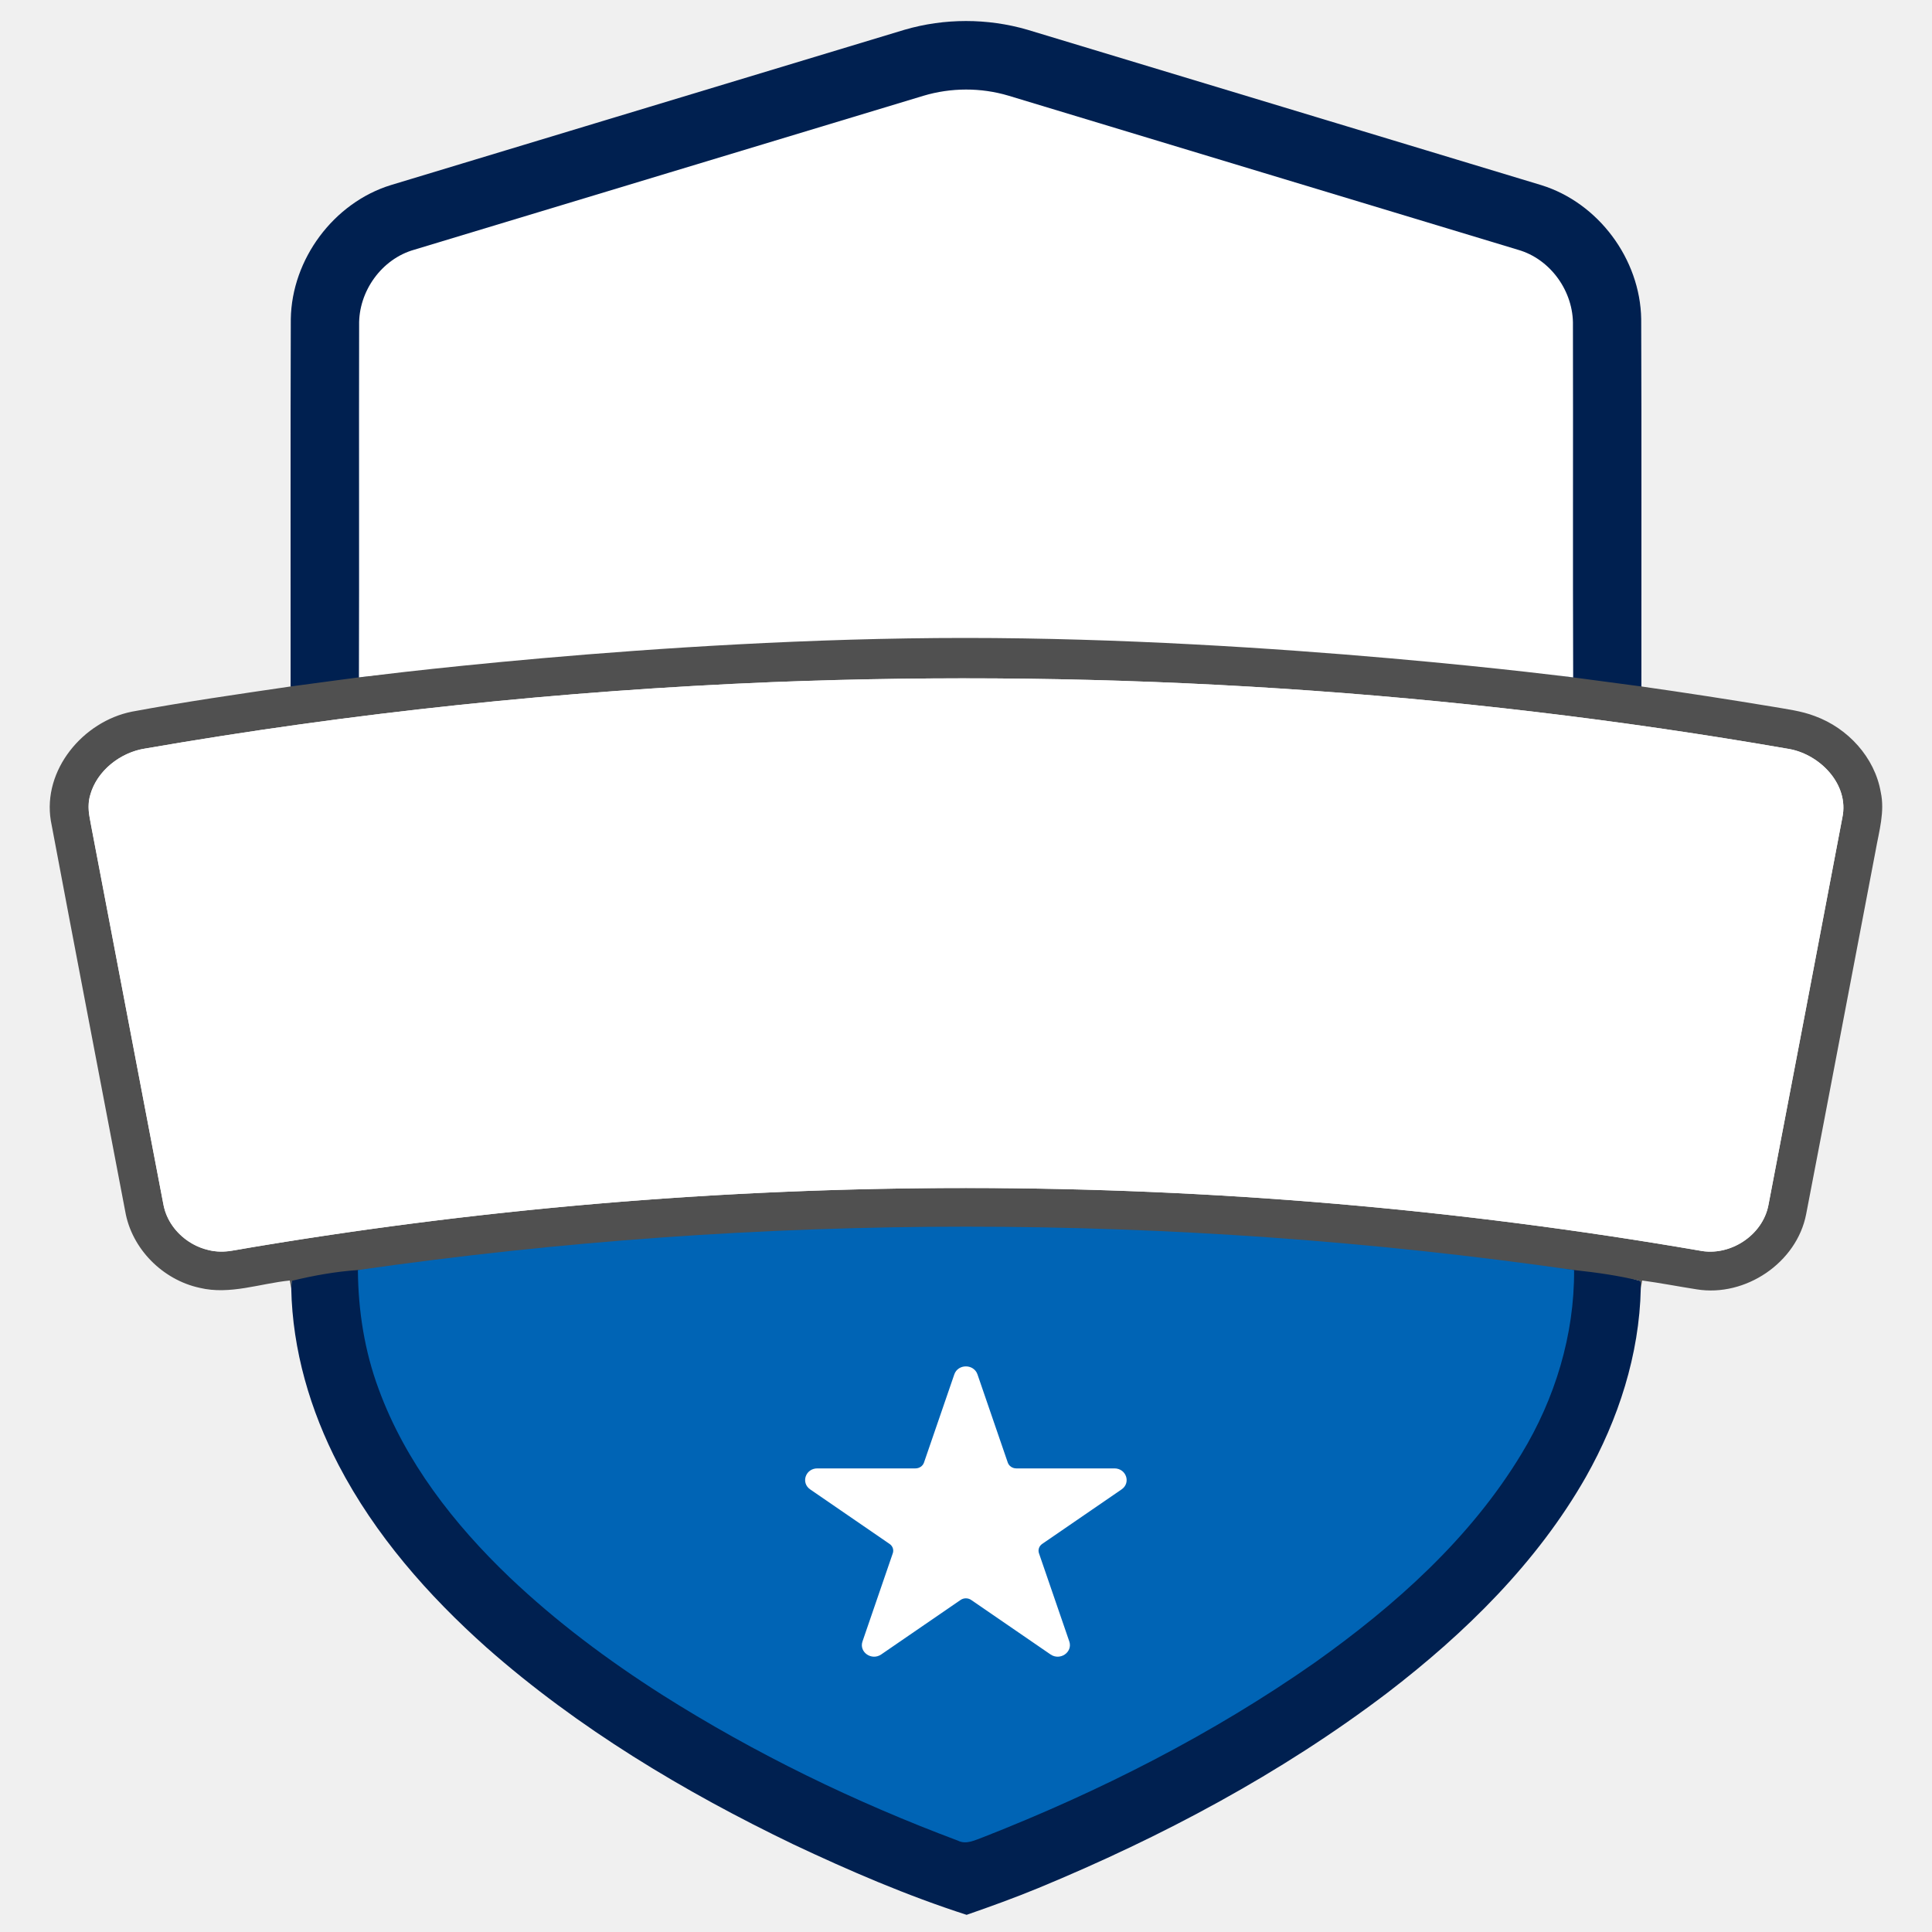
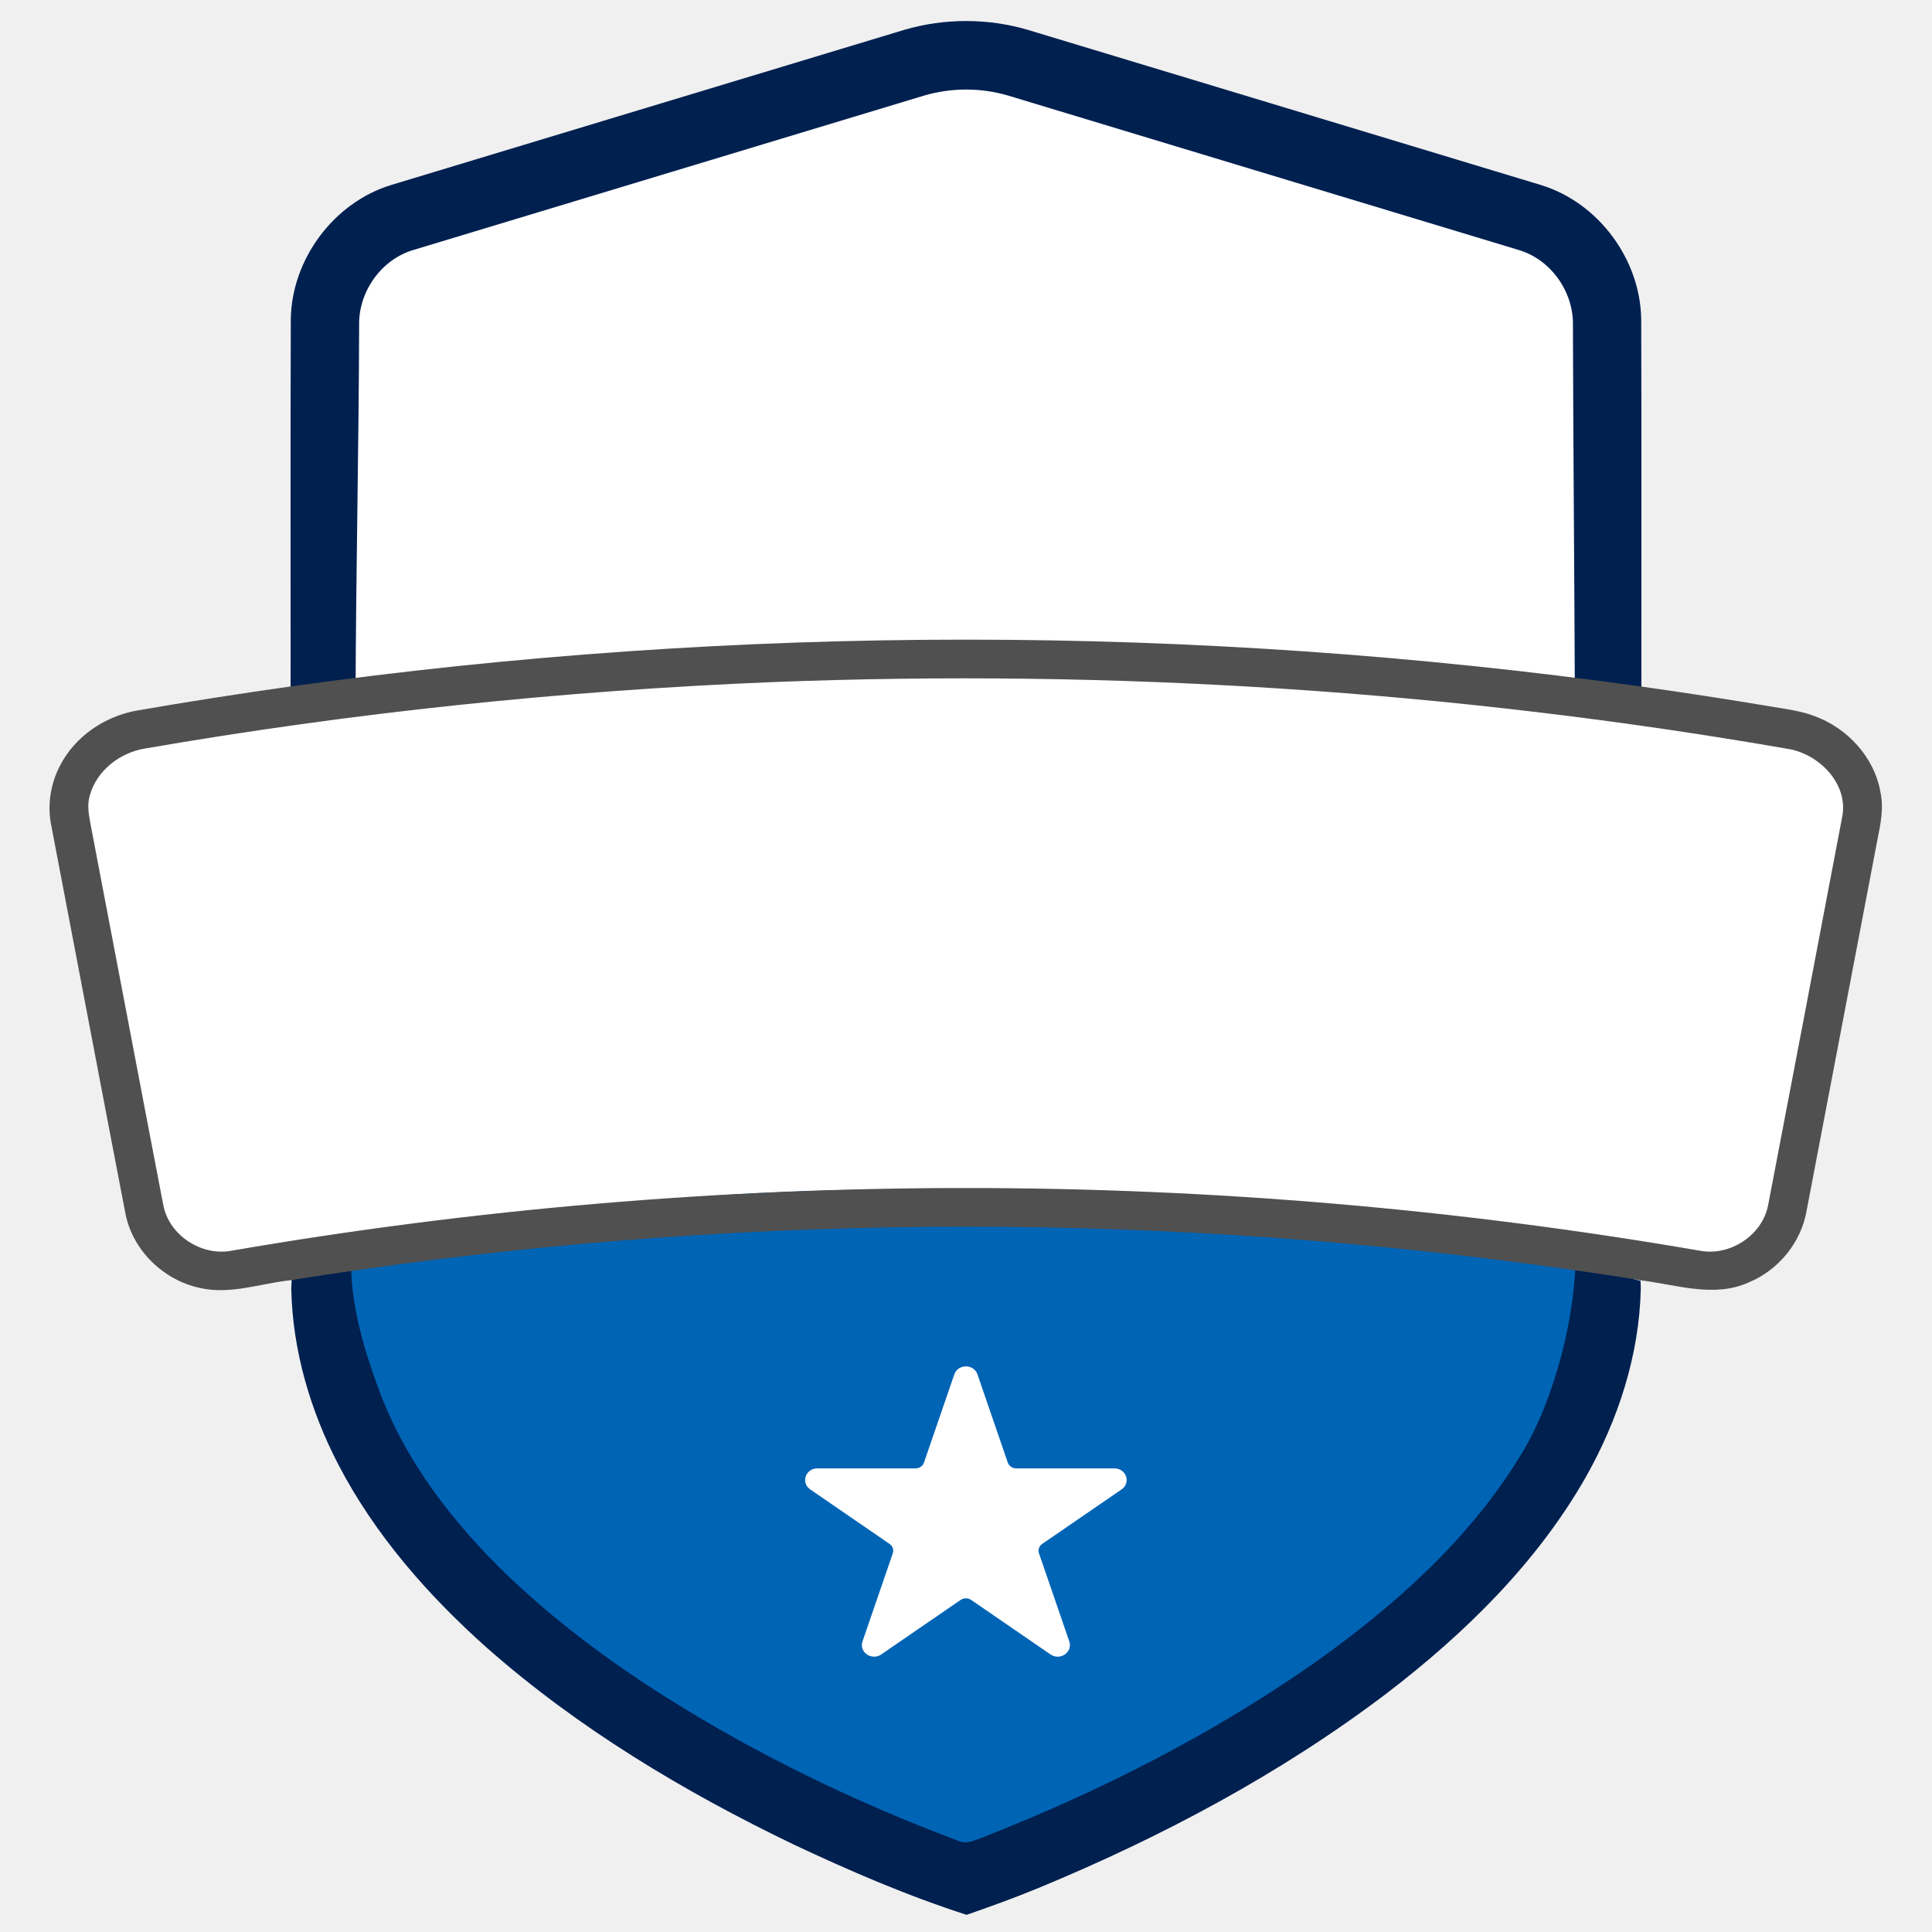
<svg xmlns="http://www.w3.org/2000/svg" xmlns:ns1="https://boxy-svg.com" width="600pt" height="600pt" viewBox="0 0 600 600" version="1.1">
  <defs>
    <ns1:guide x="300.15" y="209.571" angle="0" />
  </defs>
  <g id="#002050ff">
    <path fill="#002050" opacity="1.00" d="M 280.93 9.24 C 293.29 5.63 306.66 5.63 319.02 9.22 C 372.22 25.33 425.45 41.36 478.65 57.49 C 496.42 62.99 509.39 80.5 509.69 99.07 C 509.84 137.11 509.71 175.15 509.75 213.19 C 517.089 221.79 483.785 218.653 471.704 213.838 C 471.574 177.398 465.273 139.977 465.193 103.547 C 465.433 93.047 471.641 87.376 461.481 84.496 C 408.751 68.526 361.451 55.114 308.741 39.134 C 300.171 36.574 295.845 35.107 287.285 37.667 C 234.575 53.617 189.773 69.527 137.063 85.477 C 126.923 88.337 123.706 96.931 123.906 107.401 C 123.826 143.871 114.543 179.35 114.433 215.81 C 107.003 217.861 95.272 218.335 90.25 213.19 C 90.29 175.15 90.17 137.11 90.31 99.08 C 90.61 80.48 103.62 62.95 121.42 57.47 C 174.58 41.36 227.77 25.34 280.93 9.24 Z" />
    <path fill="#002050" opacity="1.00" d="M 90.57 397.78 C 89.895 391.487 102.672 387.468 112.141 387.989 C 112.231 400.569 123.119 415.141 127.519 426.961 C 135.789 449.521 146.45 468.901 163.68 485.371 C 178.15 499.131 192.744 508.664 209.574 519.384 C 238.454 537.674 262.447 546.243 294.447 558.223 C 297.147 559.613 304.386 562.492 306.956 561.582 C 343.086 547.402 371.05 531.674 402.89 509.384 C 427.74 491.734 449.664 471.389 465.564 445.079 C 475.984 427.949 480.052 408.109 479.932 387.989 C 486.812 389.099 502.72 396.14 509.5 397.82 C 509.52 398.4 509.54 399.56 509.56 400.14 C 509.13 420.71 502.59 440.82 492.53 458.65 C 477.34 485.33 455.01 507.21 430.81 525.76 C 397.75 550.86 360.8 570.49 322.52 586.33 C 315.17 589.36 307.7 592.06 300.19 594.67 C 281.71 588.72 263.85 581.02 246.3 572.74 C 212.3 556.36 179.55 536.74 151.17 511.71 C 132.92 495.44 116.48 476.72 105.13 454.94 C 96.35 438.05 90.83 419.25 90.45 400.16 C 90.48 399.56 90.54 398.37 90.57 397.78 Z" />
  </g>
+   <g id="#0064b5ff">
+     <path fill="#0064b5" opacity="1.00" d="M 110.108 388.181 C 234.042 357.949 364.199 368.88 489.371 388.181 C 489.491 408.301 482.92 434.39 472.5 451.52 C 456.6 477.83 433.19 498.67 408.34 516.32 C 376.5 538.61 341.6 556.32 305.47 570.5 C 302.9 571.41 300.12 572.99 297.42 571.6 C 265.42 559.62 234.49 544.61 205.61 526.32 C 188.78 515.6 172.7 503.59 158.23 489.83 C 141 473.36 125.88 453.98 117.61 431.42 C 113.21 419.6 109.157 405.968 109.067 393.388" />
+   </g>
  <g id="#505050ff">
-     <path opacity="1.00" d="M 300 184.751 L 488.55 210.37 C 495.61 211.33 502.69 212.22 509.75 213.19 C 523.35 215.12 536.91 217.22 550.46 219.46 C 554.89 220.24 559.42 220.77 563.65 222.4 C 573.84 226.13 582.2 235.16 584.08 245.99 C 585.4 252.05 583.56 258.12 582.51 264.07 C 575.3 301.73 568.19 339.41 560.92 377.06 C 558 392.18 542.03 402.87 526.94 400.42 C 521.27 399.54 515.65 398.44 509.97 397.67 C 509.86 398.29 509.66 399.52 509.56 400.14 C 509.54 399.56 509.52 398.4 509.5 397.82 C 502.72 396.14 495.779 395.171 488.85 394.43 C 364.65 381.143 237.927 385.967 111.15 394.43 C 104.216 394.893 97.34 396.14 90.57 397.78 C 90.54 398.37 90.48 399.56 90.45 400.16 C 90.34 399.53 90.12 398.29 90.01 397.67 C 80.71 398.6 71.38 402.21 62.01 399.95 C 50.53 397.47 40.9 387.84 38.89 376.19 C 31.19 335.77 23.4 295.35 15.79 254.91 C 13.17 239.11 25.81 224.04 40.97 221.01 C 57.32 217.97 73.79 215.6 90.25 213.19 C 97.31 212.22 111.46 210.36 111.46 210.36 M 239.59 211.85 C 174.4 214.51 109.37 221.33 45.09 232.47 C 35.17 233.9 25.6 243.38 27.85 253.92 C 35.39 293.8 43.06 333.67 50.64 373.54 C 51.8 380.75 57.74 386.68 64.81 388.22 C 68.53 389.22 72.37 388.39 76.07 387.72 C 225.27 362.47 378.73 362.69 527.86 388.39 C 537.2 390.26 547.38 383.72 549.19 374.29 C 556.89 334.16 564.55 294.03 572.16 253.89 C 574.38 243.33 564.77 233.86 554.85 232.46 C 450.88 214.44 345.01 207.69 239.59 211.85 Z" fill="#505050" />
-     <path opacity="1.00" d="M 286.8 29.74 C 295.36 27.18 304.64 27.16 313.21 29.72 C 365.92 45.7 418.67 61.59 471.4 77.56 C 481.56 80.44 488.73 90.57 488.49 101.07 C 488.57 137.5 488.43 173.93 488.56 210.37 C 492.09 210.85 395.854 198.121 299.817 198.12 C 203.777 198.119 107.935 210.845 111.47 210.36 C 111.58 173.9 111.45 137.43 111.53 100.96 C 111.33 90.49 118.51 80.41 128.65 77.55 C 181.36 61.6 234.09 45.69 286.8 29.74" style="fill: rgb(255, 255, 255);" />
+     <path opacity="1.00" d="M 286.8 29.74 C 295.36 27.18 304.64 27.16 313.21 29.72 C 365.92 45.7 418.67 61.59 471.4 77.56 C 481.56 80.44 488.73 90.57 488.49 101.07 C 488.57 137.5 488.951 179.138 489.081 215.578 C 492.611 216.058 396.896 205.412 300.859 205.411 C 204.819 205.41 106.893 215.532 110.428 215.047 C 110.538 178.587 111.45 137.43 111.53 100.96 C 111.33 90.49 118.51 80.41 128.65 77.55 C 181.36 61.6 234.09 45.69 286.8 29.74" style="fill: rgb(255, 255, 255);" />
    <path fill="#ffffff" opacity="1.00" d="M 239.65 211.84 C 345.3 207.69 451.42 214.46 555.61 232.61 C 565.25 234.29 574.37 243.67 572.15 253.95 C 564.54 294.05 556.89 334.13 549.21 374.22 C 547.43 383.68 537.22 390.28 527.85 388.39 C 377.41 362.47 222.56 362.47 72.11 388.4 C 62.79 390.25 52.64 383.73 50.81 374.32 C 43.25 335.08 35.85 295.8 28.31 256.55 C 27.75 253.42 27.01 250.16 27.97 247.04 C 30.08 239.3 37.35 233.71 45.11 232.46 C 109.41 221.33 174.45 214.51 239.65 211.84" />
-   </g>
-   <g id="#0064b5ff">
-     <path fill="#0064b5" opacity="1.00" d="M 111.15 394.43 C 236.2 376.47 363.8 376.47 488.85 394.43 C 488.97 414.55 482.92 434.39 472.5 451.52 C 456.6 477.83 433.19 498.67 408.34 516.32 C 376.5 538.61 341.6 556.32 305.47 570.5 C 302.9 571.41 300.12 572.99 297.42 571.6 C 265.42 559.62 234.49 544.61 205.61 526.32 C 188.78 515.6 172.7 503.59 158.23 489.83 C 141 473.36 125.88 453.98 117.61 431.42 C 113.21 419.6 111.24 407.01 111.15 394.43" />
+     <path fill="#505050" opacity="1.00" d="M 90.16 213.202 C 229.097 193.792 370.717 193.802 509.657 213.202 C 523.227 215.112 536.767 217.212 550.287 219.462 C 554.727 220.242 559.277 220.752 563.517 222.392 C 573.717 226.112 582.079 235.132 583.979 245.952 C 585.079 250.972 584.009 256.072 583.009 261.012 C 575.657 299.412 568.357 337.822 561.017 376.222 C 559.267 385.982 552.257 394.462 543.137 398.242 C 532.207 403.222 520.327 398.842 509.107 397.562 C 502.337 396.362 495.527 395.402 488.717 394.422 C 363.697 376.472 236.127 376.472 111.1 394.422 C 104.14 395.412 97.18 396.462 90.24 397.582 C 80.85 398.572 71.43 402.192 61.96 399.952 C 50.75 397.532 41.24 388.332 38.98 377.012 C 31.26 336.982 23.7 296.912 16.02 256.872 C 14.6 250.432 15.59 243.552 18.67 237.722 C 23.3 228.702 32.51 222.462 42.41 220.692 C 58.28 217.922 74.21 215.462 90.16 213.202 M 239.557 211.842 C 174.357 214.512 109.32 221.332 45.02 232.462 C 37.26 233.712 29.99 239.302 27.88 247.042 C 26.92 250.162 27.66 253.422 28.22 256.552 C 35.76 295.802 43.16 335.082 50.72 374.322 C 52.55 383.732 62.7 390.252 72.02 388.402 C 222.467 362.472 377.317 362.472 527.757 388.392 C 537.127 390.282 547.337 383.682 549.117 374.222 C 556.797 334.132 564.447 294.052 572.057 253.952 C 574.277 243.672 565.157 234.292 555.517 232.612 C 451.327 214.462 345.207 207.692 239.557 211.842 Z" />
  </g>
  <path d="M 296.841 426.989 C 297.821 424.132 302.107 424.132 303.091 426.989 L 312.501 454.375 C 312.941 455.655 314.203 456.524 315.629 456.524 L 346.1 456.524 C 349.281 456.524 350.603 460.375 348.032 462.138 L 323.377 479.067 C 322.229 479.856 321.748 481.259 322.188 482.538 L 331.605 509.924 C 332.584 512.782 329.121 515.158 326.545 513.396 L 301.896 496.467 C 300.746 495.678 299.18 495.678 298.032 496.467 L 273.382 513.396 C 270.806 515.158 267.343 512.782 268.329 509.924 L 277.74 482.538 C 278.179 481.259 277.699 479.856 276.549 479.067 L 251.9 462.138 C 249.324 460.375 250.646 456.524 253.826 456.524 L 284.297 456.524 C 285.724 456.524 286.985 455.655 287.425 454.375 L 296.841 426.989 Z" stroke-linecap="round" stroke-linejoin="round" style="fill-rule: nonzero; fill: rgb(255, 255, 255); stroke: rgb(255, 255, 255);" />
</svg>
